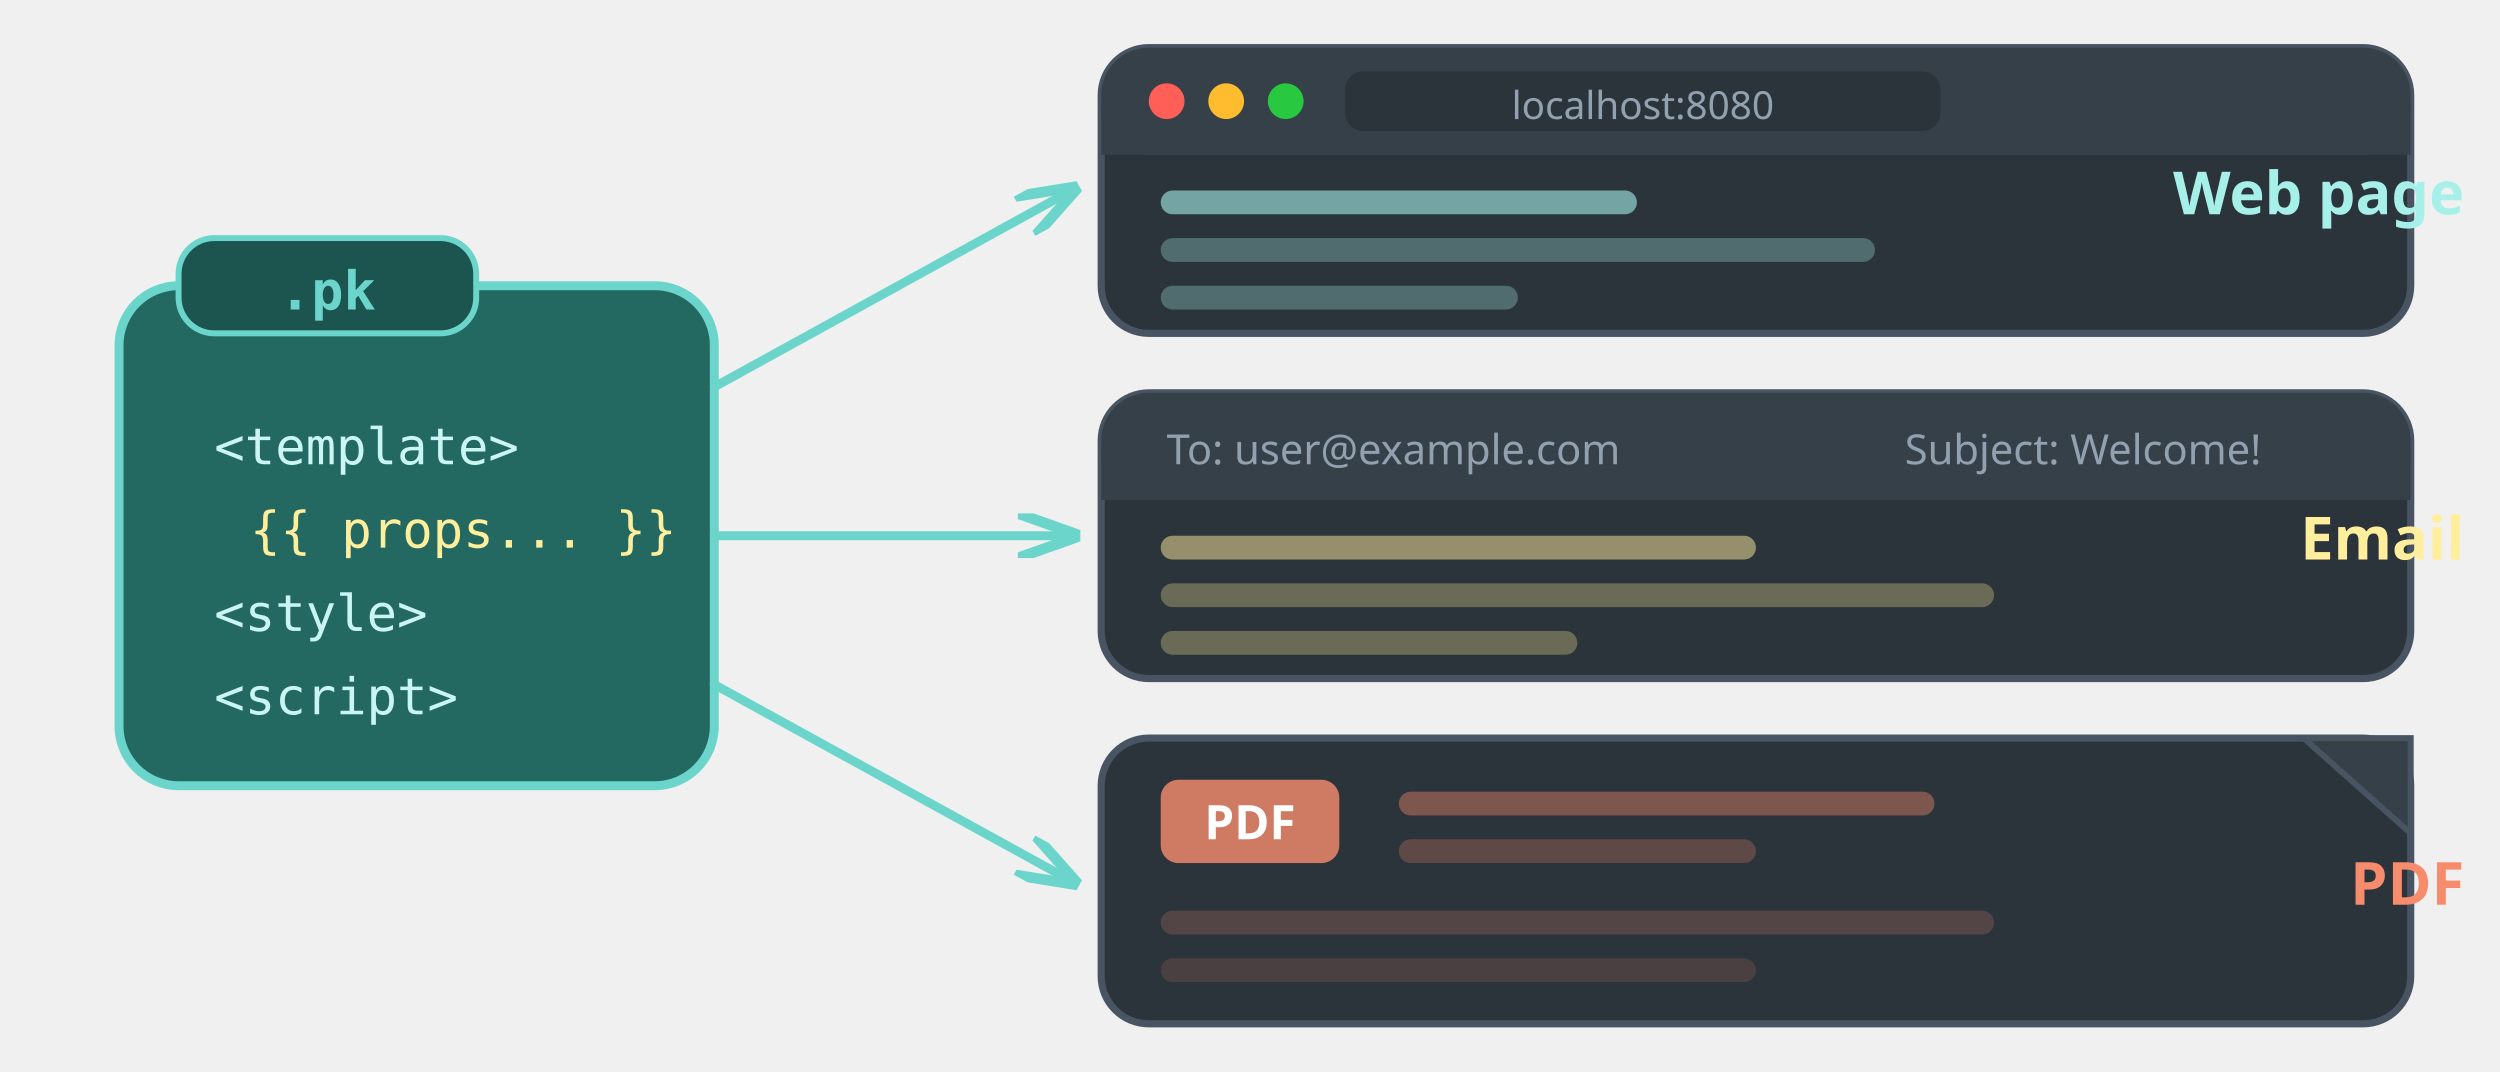
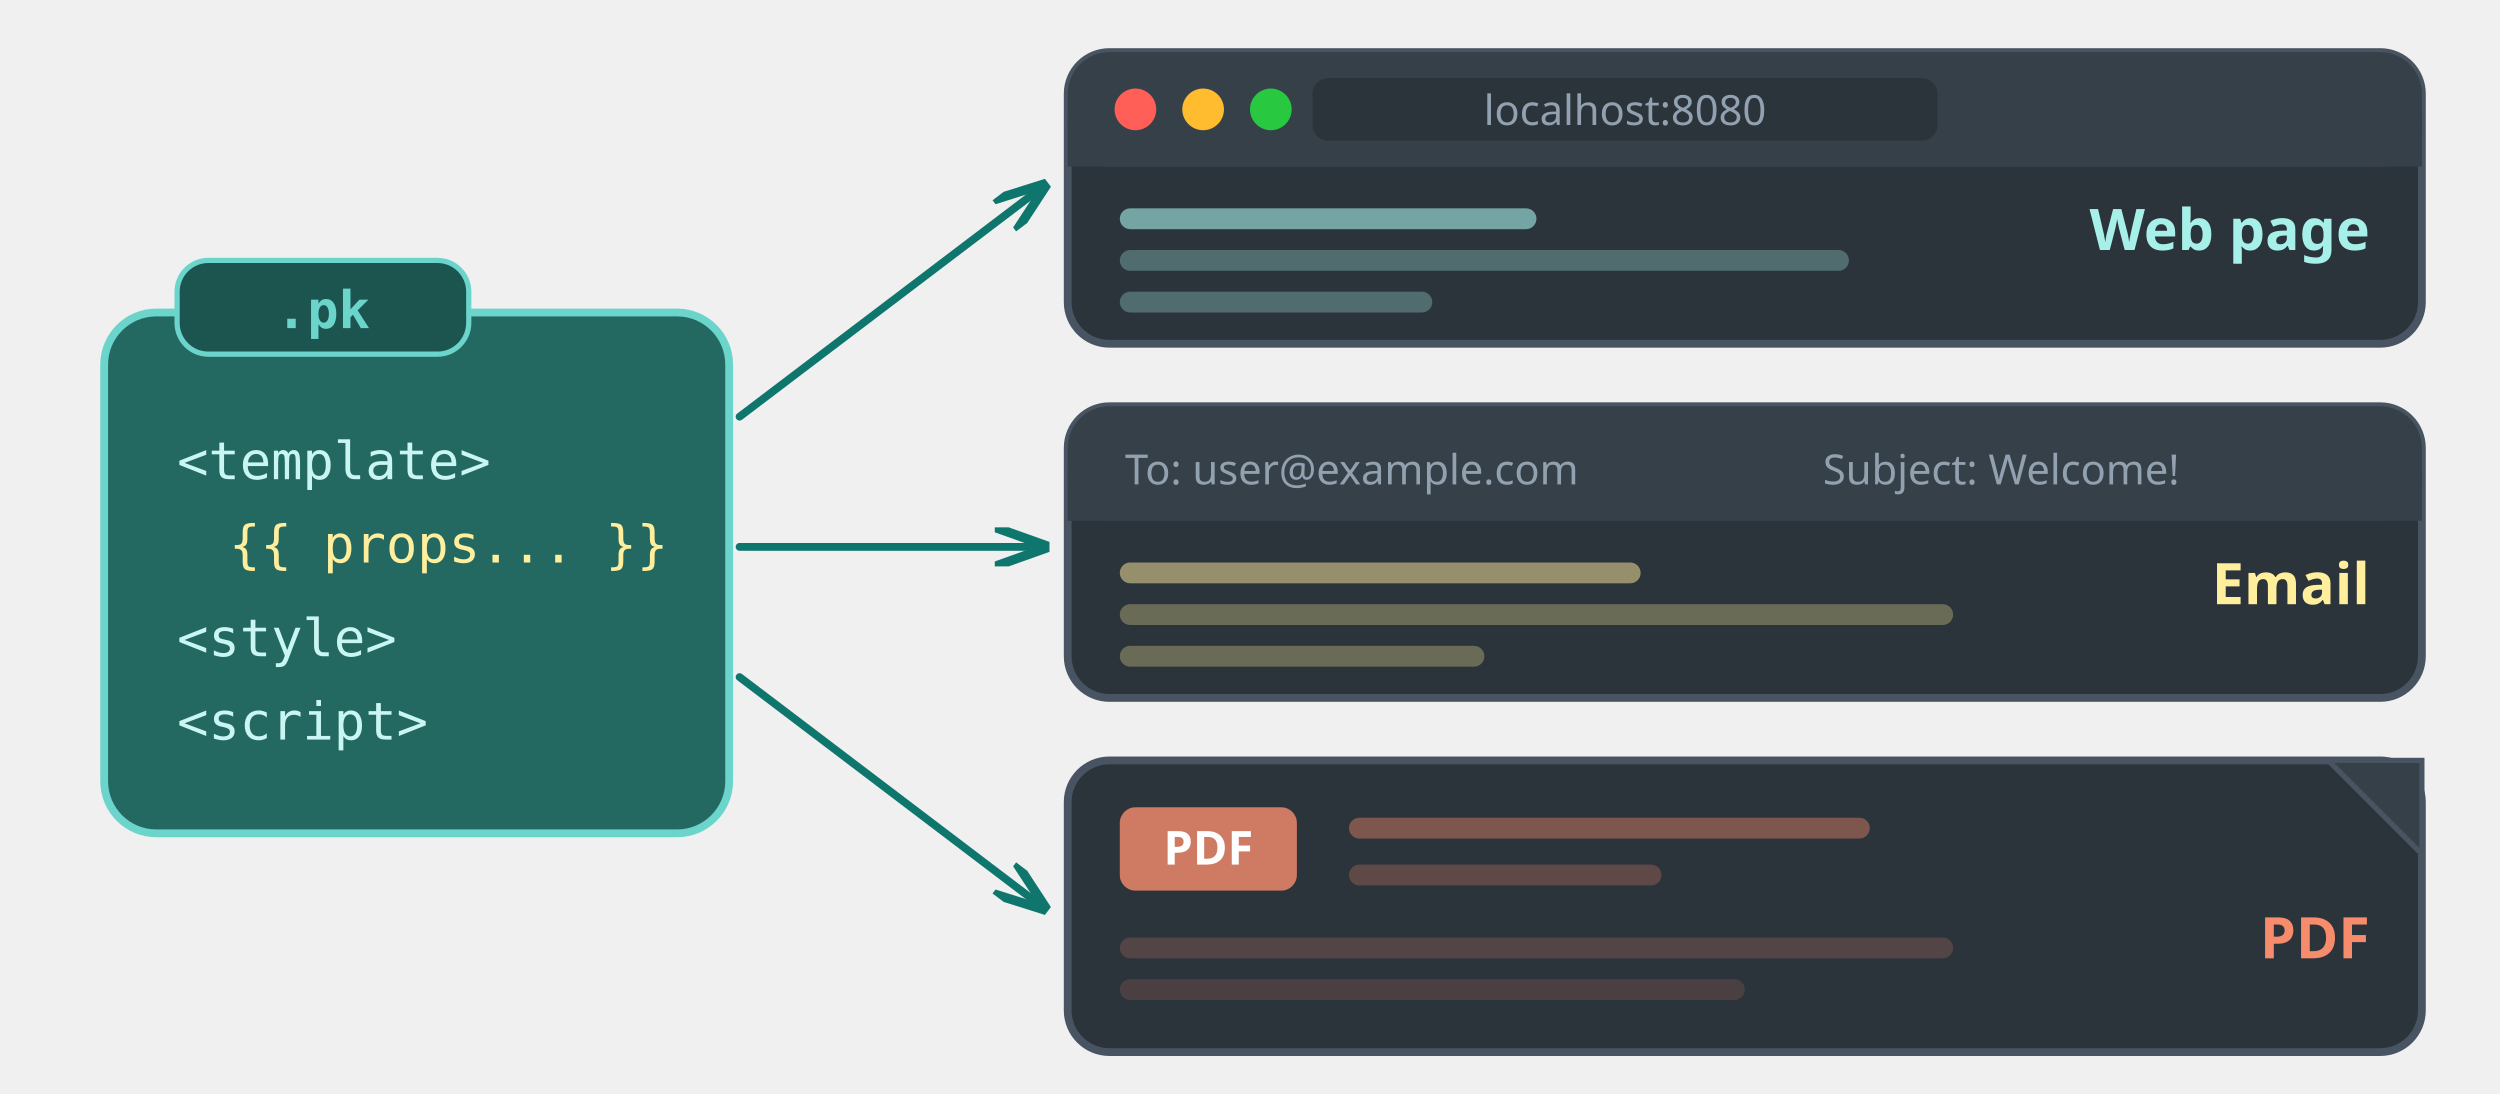
- <svg xmlns="http://www.w3.org/2000/svg" viewBox="0 0 420 180" fill="none">
+ <svg xmlns="http://www.w3.org/2000/svg" viewBox="0 0 480 210" fill="none" role="img" aria-labelledby="same-syntax-title same-syntax-desc">
  <defs>
    <marker id="arrow3" markerWidth="7" markerHeight="5" refX="6" refY="2.5" orient="auto">
-       <path d="M0,0 L7,2.5 L0,5" fill="none" stroke="#6BD5CC" stroke-width="1.2" stroke-linejoin="round" stroke-linecap="round" />
+       <path d="M0,0 L7,2.5 L0,5" fill="none" stroke="#0F766E" stroke-width="1.2" stroke-linejoin="round" stroke-linecap="round" />
    </marker>
  </defs>
  <g>
-     <rect x="20" y="48" width="100" height="84" rx="10" fill="#236962" stroke="#6BD5CC" stroke-width="1.5" />
-     <rect x="30" y="40" width="50" height="16" rx="6" fill="#1C544F" stroke="#6BD5CC" stroke-width="1" />
-     <text x="55" y="52" text-anchor="middle" fill="#6BD5CC" font-family="monospace" font-size="9" font-weight="600">.pk</text>
-     <text x="36" y="78" fill="#C9F5F2" font-family="monospace" font-size="8.5">&lt;template&gt;</text>
-     <text x="42" y="92" fill="#FFEE9C" font-family="monospace" font-size="8.5">{{ props... }}</text>
-     <text x="36" y="106" fill="#C9F5F2" font-family="monospace" font-size="8.5">&lt;style&gt;</text>
-     <text x="36" y="120" fill="#C9F5F2" font-family="monospace" font-size="8.5">&lt;script&gt;</text>
+     <rect x="20" y="60" width="120" height="100" rx="10" fill="#236962" stroke="#6BD5CC" stroke-width="1.5" />
+     <rect x="34" y="50" width="56" height="18" rx="6" fill="#1C544F" stroke="#6BD5CC" stroke-width="1" />
+     <text x="62" y="63" text-anchor="middle" fill="#6BD5CC" font-family="monospace" font-size="10" font-weight="600">.pk</text>
+     <text x="34" y="92" fill="#C9F5F2" font-family="monospace" font-size="10">&lt;template&gt;</text>
+     <text x="44" y="108" fill="#FFEE9C" font-family="monospace" font-size="10">{{ props... }}</text>
+     <text x="34" y="126" fill="#C9F5F2" font-family="monospace" font-size="10">&lt;style&gt;</text>
+     <text x="34" y="142" fill="#C9F5F2" font-family="monospace" font-size="10">&lt;script&gt;</text>
  </g>
-   <line x1="120" y1="65" x2="180" y2="32" stroke="#6BD5CC" stroke-width="1.5" stroke-linecap="round" marker-end="url(#arrow3)" />
-   <line x1="120" y1="90" x2="180" y2="90" stroke="#6BD5CC" stroke-width="1.5" stroke-linecap="round" marker-end="url(#arrow3)" />
-   <line x1="120" y1="115" x2="180" y2="148" stroke="#6BD5CC" stroke-width="1.5" stroke-linecap="round" marker-end="url(#arrow3)" />
+   <line x1="142" y1="80" x2="200" y2="36" stroke="#0F766E" stroke-width="1.5" stroke-linecap="round" marker-end="url(#arrow3)" />
+   <line x1="142" y1="105" x2="200" y2="105" stroke="#0F766E" stroke-width="1.5" stroke-linecap="round" marker-end="url(#arrow3)" />
+   <line x1="142" y1="130" x2="200" y2="174" stroke="#0F766E" stroke-width="1.5" stroke-linecap="round" marker-end="url(#arrow3)" />
  <g>
-     <rect x="185" y="8" width="220" height="48" rx="8" fill="#2B333B" stroke="#485461" stroke-width="1.2" />
-     <rect x="185" y="8" width="220" height="18" rx="8" fill="#364049" />
-     <rect x="185" y="18" width="220" height="8" fill="#364049" />
-     <circle cx="196" cy="17" r="3" fill="#ff5f57" />
-     <circle cx="206" cy="17" r="3" fill="#febc2e" />
-     <circle cx="216" cy="17" r="3" fill="#28c840" />
-     <rect x="226" y="12" width="100" height="10" rx="3" fill="#2B333B" />
-     <text x="276" y="20" text-anchor="middle" fill="#92A1AF" font-family="system-ui, sans-serif" font-size="6.5">localhost:8080</text>
-     <rect x="195" y="32" width="80" height="4" rx="2" fill="#A7F0E9" opacity="0.6" />
-     <rect x="195" y="40" width="120" height="4" rx="2" fill="#A7F0E9" opacity="0.3" />
-     <rect x="195" y="48" width="60" height="4" rx="2" fill="#A7F0E9" opacity="0.3" />
-     <text x="414" y="36" text-anchor="end" fill="#A7F0E9" font-family="system-ui, sans-serif" font-size="10" font-weight="600">Web page</text>
+     <rect x="205" y="10" width="260" height="56" rx="8" fill="#2B333B" stroke="#485461" stroke-width="1.5" />
+     <rect x="205" y="10" width="260" height="22" rx="8" fill="#364049" />
+     <rect x="205" y="22" width="260" height="10" fill="#364049" />
+     <circle cx="218" cy="21" r="4" fill="#ff5f57" />
+     <circle cx="231" cy="21" r="4" fill="#febc2e" />
+     <circle cx="244" cy="21" r="4" fill="#28c840" />
+     <rect x="252" y="15" width="120" height="12" rx="3" fill="#2B333B" />
+     <text x="312" y="24" text-anchor="middle" fill="#92A1AF" font-family="system-ui, sans-serif" font-size="8">localhost:8080</text>
+     <rect x="215" y="40" width="80" height="4" rx="2" fill="#A7F0E9" opacity="0.6" />
+     <rect x="215" y="48" width="140" height="4" rx="2" fill="#A7F0E9" opacity="0.3" />
+     <rect x="215" y="56" width="60" height="4" rx="2" fill="#A7F0E9" opacity="0.3" />
+     <text x="455" y="48" text-anchor="end" fill="#A7F0E9" font-family="system-ui, sans-serif" font-size="11" font-weight="600">Web page</text>
  </g>
  <g>
-     <rect x="185" y="66" width="220" height="48" rx="8" fill="#2B333B" stroke="#485461" stroke-width="1.2" />
-     <rect x="185" y="66" width="220" height="18" rx="8" fill="#364049" />
-     <rect x="185" y="76" width="220" height="8" fill="#364049" />
-     <text x="196" y="78" fill="#92A1AF" font-family="system-ui, sans-serif" font-size="7">To: user@example.com</text>
-     <text x="320" y="78" fill="#92A1AF" font-family="system-ui, sans-serif" font-size="7">Subject: Welcome!</text>
-     <rect x="195" y="90" width="100" height="4" rx="2" fill="#FFEE9C" opacity="0.5" />
-     <rect x="195" y="98" width="140" height="4" rx="2" fill="#FFEE9C" opacity="0.3" />
-     <rect x="195" y="106" width="70" height="4" rx="2" fill="#FFEE9C" opacity="0.3" />
-     <text x="414" y="94" text-anchor="end" fill="#FFEE9C" font-family="system-ui, sans-serif" font-size="10" font-weight="600">Email</text>
+     <rect x="205" y="78" width="260" height="56" rx="8" fill="#2B333B" stroke="#485461" stroke-width="1.5" />
+     <rect x="205" y="78" width="260" height="22" rx="8" fill="#364049" />
+     <rect x="205" y="90" width="260" height="10" fill="#364049" />
+     <text x="216" y="93" fill="#92A1AF" font-family="system-ui, sans-serif" font-size="8">To: user@example.com</text>
+     <text x="350" y="93" fill="#92A1AF" font-family="system-ui, sans-serif" font-size="8">Subject: Welcome!</text>
+     <rect x="215" y="108" width="100" height="4" rx="2" fill="#FFEE9C" opacity="0.5" />
+     <rect x="215" y="116" width="160" height="4" rx="2" fill="#FFEE9C" opacity="0.3" />
+     <rect x="215" y="124" width="70" height="4" rx="2" fill="#FFEE9C" opacity="0.3" />
+     <text x="455" y="116" text-anchor="end" fill="#FFEE9C" font-family="system-ui, sans-serif" font-size="11" font-weight="600">Email</text>
  </g>
  <g>
-     <rect x="185" y="124" width="220" height="48" rx="8" fill="#2B333B" stroke="#485461" stroke-width="1.2" />
-     <path d="M387,124 L405,124 L405,140 Z" fill="#364049" stroke="#485461" stroke-width="1" />
-     <rect x="195" y="131" width="30" height="14" rx="3" fill="#F78C6C" opacity="0.8" />
-     <text x="210" y="141" text-anchor="middle" fill="#fff" font-family="system-ui, sans-serif" font-size="8" font-weight="700">PDF</text>
-     <rect x="235" y="133" width="90" height="4" rx="2" fill="#F78C6C" opacity="0.4" />
-     <rect x="235" y="141" width="60" height="4" rx="2" fill="#F78C6C" opacity="0.25" />
-     <rect x="195" y="153" width="140" height="4" rx="2" fill="#F78C6C" opacity="0.2" />
-     <rect x="195" y="161" width="100" height="4" rx="2" fill="#F78C6C" opacity="0.15" />
-     <text x="414" y="152" text-anchor="end" fill="#F78C6C" font-family="system-ui, sans-serif" font-size="10" font-weight="600">PDF</text>
+     <rect x="205" y="146" width="260" height="56" rx="8" fill="#2B333B" stroke="#485461" stroke-width="1.5" />
+     <path d="M447,146 L465,146 L465,164 Z" fill="#364049" stroke="#485461" stroke-width="1" />
+     <rect x="215" y="155" width="34" height="16" rx="3" fill="#F78C6C" opacity="0.8" />
+     <text x="232" y="166" text-anchor="middle" fill="#fff" font-family="system-ui, sans-serif" font-size="9" font-weight="700">PDF</text>
+     <rect x="259" y="157" width="100" height="4" rx="2" fill="#F78C6C" opacity="0.4" />
+     <rect x="259" y="166" width="60" height="4" rx="2" fill="#F78C6C" opacity="0.25" />
+     <rect x="215" y="180" width="160" height="4" rx="2" fill="#F78C6C" opacity="0.2" />
+     <rect x="215" y="188" width="120" height="4" rx="2" fill="#F78C6C" opacity="0.15" />
+     <text x="455" y="184" text-anchor="end" fill="#F78C6C" font-family="system-ui, sans-serif" font-size="11" font-weight="600">PDF</text>
  </g>
</svg>
